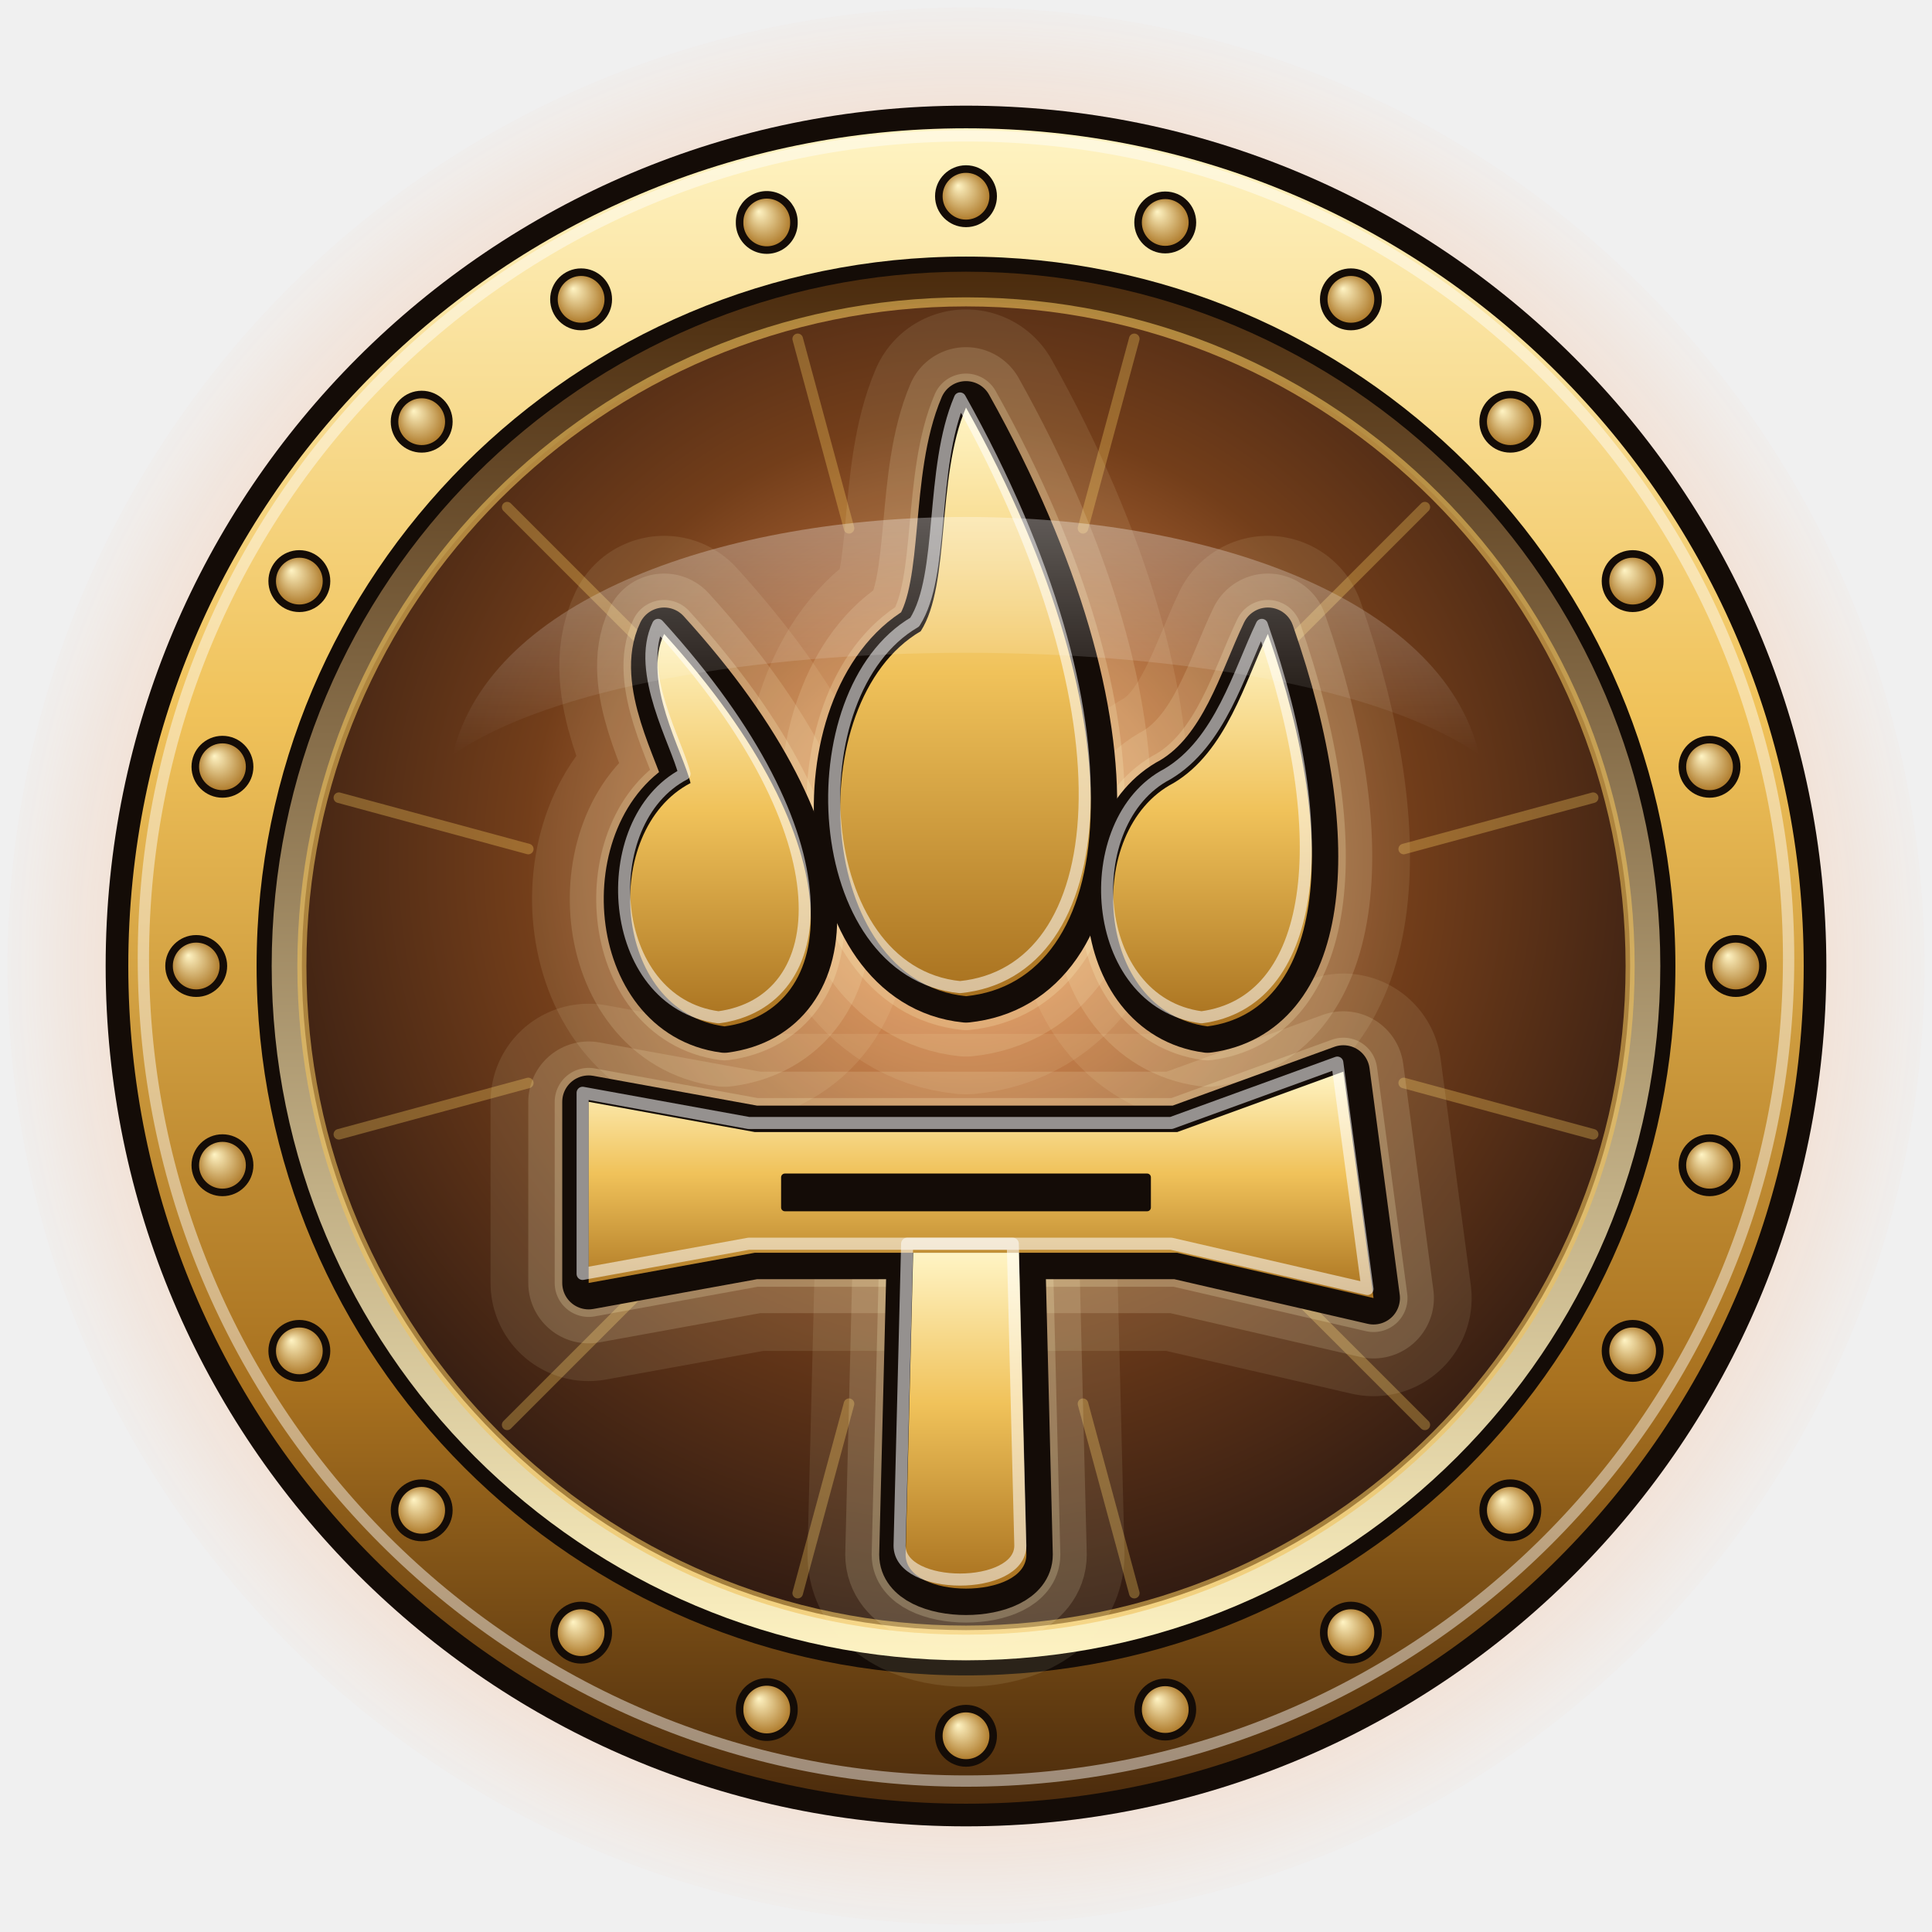
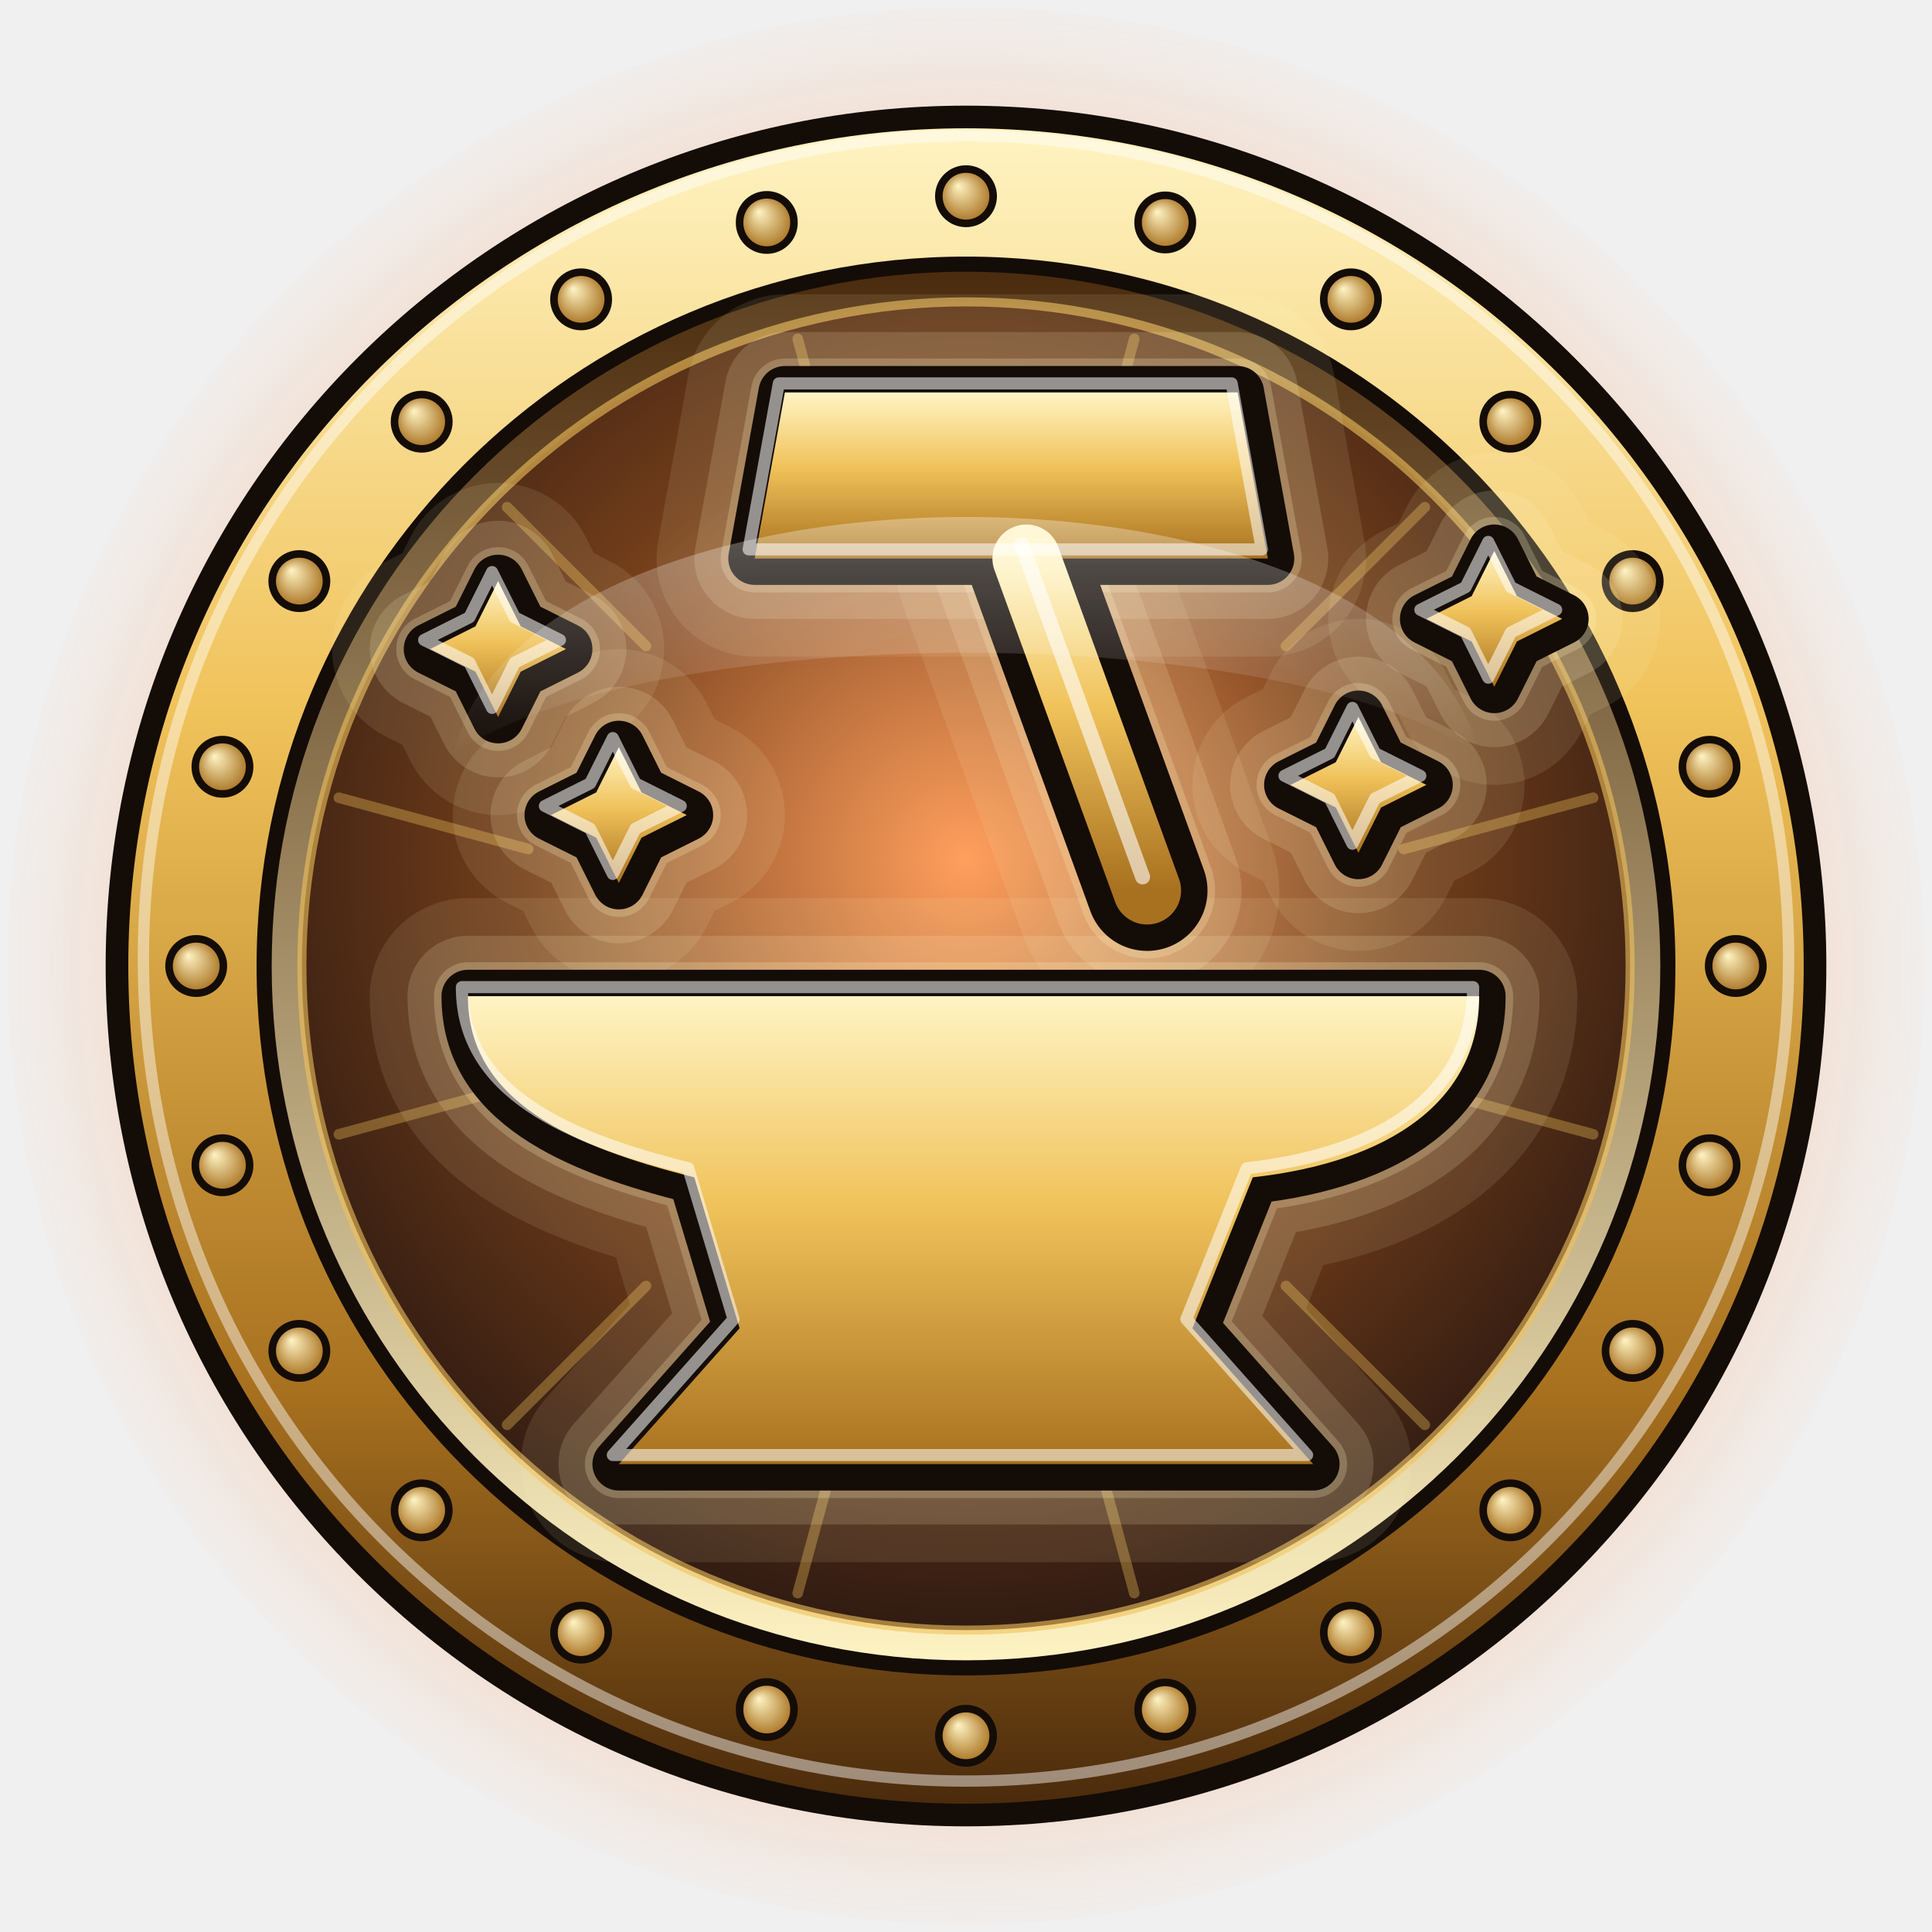
<svg xmlns="http://www.w3.org/2000/svg" width="256" height="256" viewBox="0 0 256 256">
  <defs>
    <radialGradient id="g_svarog_r1" cx="0.5" cy="0.5" r="0.5">
      <stop offset="0.62" stop-color="#ffd0b0" stop-opacity="0.55" />
      <stop offset="0.8" stop-color="#ff8a3a" stop-opacity="0.22" />
      <stop offset="1" stop-color="#ff8a3a" stop-opacity="0" />
    </radialGradient>
    <linearGradient id="g_svarog_l2" x1="0" y1="0" x2="0" y2="1">
      <stop offset="0" stop-color="#fff4c4" stop-opacity="1" />
      <stop offset="0.35" stop-color="#f0c25a" stop-opacity="1" />
      <stop offset="0.75" stop-color="#a8711f" stop-opacity="1" />
      <stop offset="1" stop-color="#4a2a0c" stop-opacity="1" />
    </linearGradient>
    <radialGradient id="g_svarog_r3" cx="0.5" cy="0.5" r="0.5" fx="0.35" fy="0.3">
      <stop offset="0" stop-color="#fff4c4" stop-opacity="1" />
      <stop offset="1" stop-color="#a8711f" stop-opacity="1" />
    </radialGradient>
    <radialGradient id="g_svarog_r4" cx="0.5" cy="0.5" r="0.5" fx="0.35" fy="0.3">
      <stop offset="0" stop-color="#fff4c4" stop-opacity="1" />
      <stop offset="1" stop-color="#a8711f" stop-opacity="1" />
    </radialGradient>
    <radialGradient id="g_svarog_r5" cx="0.5" cy="0.5" r="0.5" fx="0.35" fy="0.3">
      <stop offset="0" stop-color="#fff4c4" stop-opacity="1" />
      <stop offset="1" stop-color="#a8711f" stop-opacity="1" />
    </radialGradient>
    <radialGradient id="g_svarog_r6" cx="0.5" cy="0.5" r="0.5" fx="0.35" fy="0.3">
      <stop offset="0" stop-color="#fff4c4" stop-opacity="1" />
      <stop offset="1" stop-color="#a8711f" stop-opacity="1" />
    </radialGradient>
    <radialGradient id="g_svarog_r7" cx="0.5" cy="0.5" r="0.5" fx="0.35" fy="0.3">
      <stop offset="0" stop-color="#fff4c4" stop-opacity="1" />
      <stop offset="1" stop-color="#a8711f" stop-opacity="1" />
    </radialGradient>
    <radialGradient id="g_svarog_r8" cx="0.5" cy="0.5" r="0.5" fx="0.35" fy="0.3">
      <stop offset="0" stop-color="#fff4c4" stop-opacity="1" />
      <stop offset="1" stop-color="#a8711f" stop-opacity="1" />
    </radialGradient>
    <radialGradient id="g_svarog_r9" cx="0.5" cy="0.5" r="0.5" fx="0.35" fy="0.3">
      <stop offset="0" stop-color="#fff4c4" stop-opacity="1" />
      <stop offset="1" stop-color="#a8711f" stop-opacity="1" />
    </radialGradient>
    <radialGradient id="g_svarog_r10" cx="0.5" cy="0.5" r="0.5" fx="0.35" fy="0.3">
      <stop offset="0" stop-color="#fff4c4" stop-opacity="1" />
      <stop offset="1" stop-color="#a8711f" stop-opacity="1" />
    </radialGradient>
    <radialGradient id="g_svarog_r11" cx="0.5" cy="0.5" r="0.5" fx="0.35" fy="0.3">
      <stop offset="0" stop-color="#fff4c4" stop-opacity="1" />
      <stop offset="1" stop-color="#a8711f" stop-opacity="1" />
    </radialGradient>
    <radialGradient id="g_svarog_r12" cx="0.5" cy="0.5" r="0.5" fx="0.35" fy="0.3">
      <stop offset="0" stop-color="#fff4c4" stop-opacity="1" />
      <stop offset="1" stop-color="#a8711f" stop-opacity="1" />
    </radialGradient>
    <radialGradient id="g_svarog_r13" cx="0.5" cy="0.5" r="0.5" fx="0.35" fy="0.3">
      <stop offset="0" stop-color="#fff4c4" stop-opacity="1" />
      <stop offset="1" stop-color="#a8711f" stop-opacity="1" />
    </radialGradient>
    <radialGradient id="g_svarog_r14" cx="0.5" cy="0.5" r="0.5" fx="0.35" fy="0.3">
      <stop offset="0" stop-color="#fff4c4" stop-opacity="1" />
      <stop offset="1" stop-color="#a8711f" stop-opacity="1" />
    </radialGradient>
    <radialGradient id="g_svarog_r15" cx="0.5" cy="0.5" r="0.5" fx="0.35" fy="0.3">
      <stop offset="0" stop-color="#fff4c4" stop-opacity="1" />
      <stop offset="1" stop-color="#a8711f" stop-opacity="1" />
    </radialGradient>
    <radialGradient id="g_svarog_r16" cx="0.5" cy="0.5" r="0.5" fx="0.35" fy="0.3">
      <stop offset="0" stop-color="#fff4c4" stop-opacity="1" />
      <stop offset="1" stop-color="#a8711f" stop-opacity="1" />
    </radialGradient>
    <radialGradient id="g_svarog_r17" cx="0.5" cy="0.5" r="0.5" fx="0.35" fy="0.3">
      <stop offset="0" stop-color="#fff4c4" stop-opacity="1" />
      <stop offset="1" stop-color="#a8711f" stop-opacity="1" />
    </radialGradient>
    <radialGradient id="g_svarog_r18" cx="0.5" cy="0.5" r="0.5" fx="0.35" fy="0.3">
      <stop offset="0" stop-color="#fff4c4" stop-opacity="1" />
      <stop offset="1" stop-color="#a8711f" stop-opacity="1" />
    </radialGradient>
    <radialGradient id="g_svarog_r19" cx="0.5" cy="0.5" r="0.5" fx="0.35" fy="0.3">
      <stop offset="0" stop-color="#fff4c4" stop-opacity="1" />
      <stop offset="1" stop-color="#a8711f" stop-opacity="1" />
    </radialGradient>
    <radialGradient id="g_svarog_r20" cx="0.5" cy="0.5" r="0.5" fx="0.35" fy="0.3">
      <stop offset="0" stop-color="#fff4c4" stop-opacity="1" />
      <stop offset="1" stop-color="#a8711f" stop-opacity="1" />
    </radialGradient>
    <radialGradient id="g_svarog_r21" cx="0.5" cy="0.5" r="0.5" fx="0.35" fy="0.3">
      <stop offset="0" stop-color="#fff4c4" stop-opacity="1" />
      <stop offset="1" stop-color="#a8711f" stop-opacity="1" />
    </radialGradient>
    <radialGradient id="g_svarog_r22" cx="0.5" cy="0.5" r="0.5" fx="0.35" fy="0.3">
      <stop offset="0" stop-color="#fff4c4" stop-opacity="1" />
      <stop offset="1" stop-color="#a8711f" stop-opacity="1" />
    </radialGradient>
    <radialGradient id="g_svarog_r23" cx="0.5" cy="0.5" r="0.5" fx="0.35" fy="0.3">
      <stop offset="0" stop-color="#fff4c4" stop-opacity="1" />
      <stop offset="1" stop-color="#a8711f" stop-opacity="1" />
    </radialGradient>
    <radialGradient id="g_svarog_r24" cx="0.5" cy="0.5" r="0.5" fx="0.35" fy="0.3">
      <stop offset="0" stop-color="#fff4c4" stop-opacity="1" />
      <stop offset="1" stop-color="#a8711f" stop-opacity="1" />
    </radialGradient>
    <radialGradient id="g_svarog_r25" cx="0.5" cy="0.5" r="0.5" fx="0.35" fy="0.3">
      <stop offset="0" stop-color="#fff4c4" stop-opacity="1" />
      <stop offset="1" stop-color="#a8711f" stop-opacity="1" />
    </radialGradient>
    <radialGradient id="g_svarog_r26" cx="0.5" cy="0.5" r="0.5" fx="0.35" fy="0.3">
      <stop offset="0" stop-color="#fff4c4" stop-opacity="1" />
      <stop offset="1" stop-color="#a8711f" stop-opacity="1" />
    </radialGradient>
    <linearGradient id="g_svarog_l27" x1="0" y1="0" x2="0" y2="1">
      <stop offset="0" stop-color="#4a2a0c" stop-opacity="1" />
      <stop offset="1" stop-color="#fff4c4" stop-opacity="1" />
    </linearGradient>
    <radialGradient id="g_svarog_r28" cx="0.5" cy="0.42" r="0.6">
      <stop offset="0" stop-color="#ff9f5d" stop-opacity="1" />
      <stop offset="0.55" stop-color="#733e1a" stop-opacity="1" />
      <stop offset="1" stop-color="#2b1811" stop-opacity="1" />
    </radialGradient>
    <linearGradient id="g_svarog_l29" x1="0" y1="0" x2="0" y2="1">
      <stop offset="0" stop-color="#fff4c4" stop-opacity="1" />
      <stop offset="0.45" stop-color="#f0c25a" stop-opacity="1" />
      <stop offset="1" stop-color="#a8711f" stop-opacity="1" />
    </linearGradient>
    <linearGradient id="g_svarog_l30" x1="0" y1="0" x2="0" y2="1">
      <stop offset="0" stop-color="#ffffff" stop-opacity="0.32" />
      <stop offset="1" stop-color="#ffffff" stop-opacity="0" />
    </linearGradient>
  </defs>
  <path d="M1 128A127 127 0 1 0 255 128A127 127 0 1 0 1 128Z" fill="url(#g_svarog_r1)" stroke="none" stroke-width="0" stroke-linecap="round" stroke-linejoin="round" opacity="1" />
  <path d="M14 128A114 114 0 1 0 242 128A114 114 0 1 0 14 128Z" fill="#140c07" stroke="none" stroke-width="0" stroke-linecap="round" stroke-linejoin="round" opacity="1" />
  <path d="M17 128A111 111 0 1 0 239 128A111 111 0 1 0 17 128Z" fill="url(#g_svarog_l2)" stroke="none" stroke-width="0" stroke-linecap="round" stroke-linejoin="round" opacity="1" />
  <path d="M19 128A109 109 0 1 0 237 128A109 109 0 1 0 19 128Z" fill="none" stroke="#ffffff" stroke-width="1.5" stroke-linecap="round" stroke-linejoin="round" opacity="0.45" transform="translate(0 -1)" />
  <path d="M226.4 128A3.6 3.6 0 1 0 233.6 128A3.6 3.6 0 1 0 226.4 128Z" fill="url(#g_svarog_r3)" stroke="#140c07" stroke-width="1" stroke-linecap="round" stroke-linejoin="round" opacity="1" />
  <path d="M222.924 154.4A3.6 3.6 0 1 0 230.124 154.4A3.6 3.6 0 1 0 222.924 154.4Z" fill="url(#g_svarog_r4)" stroke="#140c07" stroke-width="1" stroke-linecap="round" stroke-linejoin="round" opacity="1" />
  <path d="M212.735 179A3.6 3.6 0 1 0 219.935 179A3.6 3.6 0 1 0 212.735 179Z" fill="url(#g_svarog_r5)" stroke="#140c07" stroke-width="1" stroke-linecap="round" stroke-linejoin="round" opacity="1" />
  <path d="M196.525 200.125A3.6 3.6 0 1 0 203.725 200.125A3.6 3.6 0 1 0 196.525 200.125Z" fill="url(#g_svarog_r6)" stroke="#140c07" stroke-width="1" stroke-linecap="round" stroke-linejoin="round" opacity="1" />
  <path d="M175.4 216.335A3.6 3.6 0 1 0 182.6 216.335A3.6 3.6 0 1 0 175.4 216.335Z" fill="url(#g_svarog_r7)" stroke="#140c07" stroke-width="1" stroke-linecap="round" stroke-linejoin="round" opacity="1" />
  <path d="M150.8 226.524A3.6 3.6 0 1 0 158 226.524A3.6 3.6 0 1 0 150.8 226.524Z" fill="url(#g_svarog_r8)" stroke="#140c07" stroke-width="1" stroke-linecap="round" stroke-linejoin="round" opacity="1" />
  <path d="M124.4 230A3.6 3.6 0 1 0 131.6 230A3.6 3.6 0 1 0 124.4 230Z" fill="url(#g_svarog_r9)" stroke="#140c07" stroke-width="1" stroke-linecap="round" stroke-linejoin="round" opacity="1" />
  <path d="M98.001 226.524A3.6 3.6 0 1 0 105.2 226.524A3.6 3.6 0 1 0 98.001 226.524Z" fill="url(#g_svarog_r10)" stroke="#140c07" stroke-width="1" stroke-linecap="round" stroke-linejoin="round" opacity="1" />
  <path d="M73.4 216.335A3.6 3.6 0 1 0 80.6 216.335A3.6 3.6 0 1 0 73.4 216.335Z" fill="url(#g_svarog_r11)" stroke="#140c07" stroke-width="1" stroke-linecap="round" stroke-linejoin="round" opacity="1" />
  <path d="M52.275 200.125A3.6 3.6 0 1 0 59.475 200.125A3.6 3.6 0 1 0 52.275 200.125Z" fill="url(#g_svarog_r12)" stroke="#140c07" stroke-width="1" stroke-linecap="round" stroke-linejoin="round" opacity="1" />
  <path d="M36.065 179A3.6 3.6 0 1 0 43.265 179A3.6 3.6 0 1 0 36.065 179Z" fill="url(#g_svarog_r13)" stroke="#140c07" stroke-width="1" stroke-linecap="round" stroke-linejoin="round" opacity="1" />
  <path d="M25.876 154.4A3.6 3.6 0 1 0 33.076 154.4A3.6 3.6 0 1 0 25.876 154.4Z" fill="url(#g_svarog_r14)" stroke="#140c07" stroke-width="1" stroke-linecap="round" stroke-linejoin="round" opacity="1" />
  <path d="M22.4 128A3.6 3.6 0 1 0 29.6 128A3.6 3.6 0 1 0 22.4 128Z" fill="url(#g_svarog_r15)" stroke="#140c07" stroke-width="1" stroke-linecap="round" stroke-linejoin="round" opacity="1" />
  <path d="M25.876 101.6A3.6 3.6 0 1 0 33.076 101.6A3.6 3.6 0 1 0 25.876 101.6Z" fill="url(#g_svarog_r16)" stroke="#140c07" stroke-width="1" stroke-linecap="round" stroke-linejoin="round" opacity="1" />
  <path d="M36.065 77A3.6 3.6 0 1 0 43.265 77A3.6 3.6 0 1 0 36.065 77Z" fill="url(#g_svarog_r17)" stroke="#140c07" stroke-width="1" stroke-linecap="round" stroke-linejoin="round" opacity="1" />
  <path d="M52.275 55.875A3.6 3.6 0 1 0 59.475 55.875A3.6 3.6 0 1 0 52.275 55.875Z" fill="url(#g_svarog_r18)" stroke="#140c07" stroke-width="1" stroke-linecap="round" stroke-linejoin="round" opacity="1" />
  <path d="M73.4 39.665A3.6 3.6 0 1 0 80.6 39.665A3.6 3.6 0 1 0 73.4 39.665Z" fill="url(#g_svarog_r19)" stroke="#140c07" stroke-width="1" stroke-linecap="round" stroke-linejoin="round" opacity="1" />
  <path d="M98.001 29.476A3.6 3.6 0 1 0 105.2 29.476A3.6 3.6 0 1 0 98.001 29.476Z" fill="url(#g_svarog_r20)" stroke="#140c07" stroke-width="1" stroke-linecap="round" stroke-linejoin="round" opacity="1" />
  <path d="M124.4 26A3.6 3.6 0 1 0 131.6 26A3.6 3.6 0 1 0 124.4 26Z" fill="url(#g_svarog_r21)" stroke="#140c07" stroke-width="1" stroke-linecap="round" stroke-linejoin="round" opacity="1" />
  <path d="M150.8 29.476A3.6 3.6 0 1 0 158 29.476A3.6 3.6 0 1 0 150.8 29.476Z" fill="url(#g_svarog_r22)" stroke="#140c07" stroke-width="1" stroke-linecap="round" stroke-linejoin="round" opacity="1" />
  <path d="M175.4 39.665A3.6 3.6 0 1 0 182.6 39.665A3.6 3.6 0 1 0 175.4 39.665Z" fill="url(#g_svarog_r23)" stroke="#140c07" stroke-width="1" stroke-linecap="round" stroke-linejoin="round" opacity="1" />
  <path d="M196.525 55.875A3.6 3.6 0 1 0 203.725 55.875A3.6 3.6 0 1 0 196.525 55.875Z" fill="url(#g_svarog_r24)" stroke="#140c07" stroke-width="1" stroke-linecap="round" stroke-linejoin="round" opacity="1" />
  <path d="M212.735 77A3.6 3.6 0 1 0 219.935 77A3.6 3.6 0 1 0 212.735 77Z" fill="url(#g_svarog_r25)" stroke="#140c07" stroke-width="1" stroke-linecap="round" stroke-linejoin="round" opacity="1" />
  <path d="M222.924 101.6A3.6 3.6 0 1 0 230.124 101.6A3.6 3.6 0 1 0 222.924 101.6Z" fill="url(#g_svarog_r26)" stroke="#140c07" stroke-width="1" stroke-linecap="round" stroke-linejoin="round" opacity="1" />
  <path d="M34 128A94 94 0 1 0 222 128A94 94 0 1 0 34 128Z" fill="#140c07" stroke="none" stroke-width="0" stroke-linecap="round" stroke-linejoin="round" opacity="1" />
  <path d="M36 128A92 92 0 1 0 220 128A92 92 0 1 0 36 128Z" fill="url(#g_svarog_l27)" stroke="none" stroke-width="0" stroke-linecap="round" stroke-linejoin="round" opacity="1" />
  <path d="M40 128A88 88 0 1 0 216 128A88 88 0 1 0 40 128Z" fill="url(#g_svarog_r28)" stroke="none" stroke-width="0" stroke-linecap="round" stroke-linejoin="round" opacity="1" />
  <path d="M186.0 143.5 L211.1 150.3" fill="none" stroke="#f0c25a" stroke-width="1.4" stroke-linecap="round" stroke-linejoin="round" opacity="0.35" />
  <path d="M170.4 170.4 L188.8 188.8" fill="none" stroke="#f0c25a" stroke-width="1.4" stroke-linecap="round" stroke-linejoin="round" opacity="0.35" />
  <path d="M143.5 186.0 L150.3 211.1" fill="none" stroke="#f0c25a" stroke-width="1.4" stroke-linecap="round" stroke-linejoin="round" opacity="0.35" />
  <path d="M112.5 186.0 L105.7 211.1" fill="none" stroke="#f0c25a" stroke-width="1.4" stroke-linecap="round" stroke-linejoin="round" opacity="0.35" />
  <path d="M85.6 170.4 L67.2 188.8" fill="none" stroke="#f0c25a" stroke-width="1.4" stroke-linecap="round" stroke-linejoin="round" opacity="0.35" />
  <path d="M70.0 143.5 L44.9 150.3" fill="none" stroke="#f0c25a" stroke-width="1.4" stroke-linecap="round" stroke-linejoin="round" opacity="0.35" />
  <path d="M70.0 112.5 L44.9 105.7" fill="none" stroke="#f0c25a" stroke-width="1.4" stroke-linecap="round" stroke-linejoin="round" opacity="0.35" />
  <path d="M85.6 85.6 L67.2 67.2" fill="none" stroke="#f0c25a" stroke-width="1.4" stroke-linecap="round" stroke-linejoin="round" opacity="0.35" />
  <path d="M112.5 70.0 L105.7 44.9" fill="none" stroke="#f0c25a" stroke-width="1.4" stroke-linecap="round" stroke-linejoin="round" opacity="0.35" />
  <path d="M143.5 70.0 L150.3 44.9" fill="none" stroke="#f0c25a" stroke-width="1.4" stroke-linecap="round" stroke-linejoin="round" opacity="0.35" />
  <path d="M170.4 85.6 L188.8 67.2" fill="none" stroke="#f0c25a" stroke-width="1.4" stroke-linecap="round" stroke-linejoin="round" opacity="0.35" />
  <path d="M186.0 112.5 L211.1 105.7" fill="none" stroke="#f0c25a" stroke-width="1.4" stroke-linecap="round" stroke-linejoin="round" opacity="0.35" />
  <path d="M40 128A88 88 0 1 0 216 128A88 88 0 1 0 40 128Z" fill="none" stroke="#f0c25a" stroke-width="1.2" stroke-linecap="round" stroke-linejoin="round" opacity="0.6" />
-   <path d="M128 132 C108 130 106 93 122 83.64 C126 77.4 124 63.36 128 54 C152 96.9 148 130 128 132Z" fill="none" stroke="#fff4c4" stroke-width="26" stroke-linecap="round" stroke-linejoin="round" opacity="0.1" />
-   <path d="M96 136 C81 134 79.5 110 91.5 103.76 C90.5 99.6 85 90.24 88 84 C114 112.6 111 134 96 136Z" fill="none" stroke="#fff4c4" stroke-width="26" stroke-linecap="round" stroke-linejoin="round" opacity="0.1" />
-   <path d="M160 136 C145 134 143.5 110 155.5 103.76 C162.5 99.6 165 90.24 168 84 C178 112.6 175 134 160 136Z" fill="none" stroke="#fff4c4" stroke-width="26" stroke-linecap="round" stroke-linejoin="round" opacity="0.1" />
-   <path d="M78 146 L100 150 L156 150 L178 142 L182 172 L156 166 L100 166 L78 170Z" fill="none" stroke="#fff4c4" stroke-width="26" stroke-linecap="round" stroke-linejoin="round" opacity="0.1" />
-   <path d="M121 166 L135 166 L136 206 C136 212 120 212 120 206Z" fill="none" stroke="#fff4c4" stroke-width="26" stroke-linecap="round" stroke-linejoin="round" opacity="0.1" />
-   <path d="M128 132 C108 130 106 93 122 83.64 C126 77.4 124 63.36 128 54 C152 96.9 148 130 128 132Z" fill="none" stroke="#fff4c4" stroke-width="16" stroke-linecap="round" stroke-linejoin="round" opacity="0.16" />
-   <path d="M96 136 C81 134 79.5 110 91.5 103.76 C90.5 99.6 85 90.24 88 84 C114 112.6 111 134 96 136Z" fill="none" stroke="#fff4c4" stroke-width="16" stroke-linecap="round" stroke-linejoin="round" opacity="0.16" />
-   <path d="M160 136 C145 134 143.5 110 155.5 103.76 C162.5 99.6 165 90.24 168 84 C178 112.6 175 134 160 136Z" fill="none" stroke="#fff4c4" stroke-width="16" stroke-linecap="round" stroke-linejoin="round" opacity="0.16" />
-   <path d="M78 146 L100 150 L156 150 L178 142 L182 172 L156 166 L100 166 L78 170Z" fill="none" stroke="#fff4c4" stroke-width="16" stroke-linecap="round" stroke-linejoin="round" opacity="0.16" />
-   <path d="M121 166 L135 166 L136 206 C136 212 120 212 120 206Z" fill="none" stroke="#fff4c4" stroke-width="16" stroke-linecap="round" stroke-linejoin="round" opacity="0.16" />
-   <path d="M128 132 C108 130 106 93 122 83.64 C126 77.4 124 63.36 128 54 C152 96.9 148 130 128 132Z" fill="none" stroke="#fff4c4" stroke-width="9" stroke-linecap="round" stroke-linejoin="round" opacity="0.22" />
-   <path d="M96 136 C81 134 79.5 110 91.5 103.76 C90.5 99.6 85 90.24 88 84 C114 112.6 111 134 96 136Z" fill="none" stroke="#fff4c4" stroke-width="9" stroke-linecap="round" stroke-linejoin="round" opacity="0.22" />
-   <path d="M160 136 C145 134 143.5 110 155.5 103.76 C162.5 99.6 165 90.24 168 84 C178 112.6 175 134 160 136Z" fill="none" stroke="#fff4c4" stroke-width="9" stroke-linecap="round" stroke-linejoin="round" opacity="0.22" />
-   <path d="M78 146 L100 150 L156 150 L178 142 L182 172 L156 166 L100 166 L78 170Z" fill="none" stroke="#fff4c4" stroke-width="9" stroke-linecap="round" stroke-linejoin="round" opacity="0.22" />
-   <path d="M121 166 L135 166 L136 206 C136 212 120 212 120 206Z" fill="none" stroke="#fff4c4" stroke-width="9" stroke-linecap="round" stroke-linejoin="round" opacity="0.22" />
-   <path d="M128 132 C108 130 106 93 122 83.64 C126 77.4 124 63.36 128 54 C152 96.9 148 130 128 132Z" fill="#140c07" stroke="#140c07" stroke-width="7" stroke-linecap="round" stroke-linejoin="round" opacity="1" />
-   <path d="M96 136 C81 134 79.5 110 91.5 103.76 C90.5 99.6 85 90.24 88 84 C114 112.6 111 134 96 136Z" fill="#140c07" stroke="#140c07" stroke-width="7" stroke-linecap="round" stroke-linejoin="round" opacity="1" />
-   <path d="M160 136 C145 134 143.5 110 155.5 103.76 C162.5 99.6 165 90.24 168 84 C178 112.6 175 134 160 136Z" fill="#140c07" stroke="#140c07" stroke-width="7" stroke-linecap="round" stroke-linejoin="round" opacity="1" />
-   <path d="M78 146 L100 150 L156 150 L178 142 L182 172 L156 166 L100 166 L78 170Z" fill="#140c07" stroke="#140c07" stroke-width="7" stroke-linecap="round" stroke-linejoin="round" opacity="1" />
-   <path d="M121 166 L135 166 L136 206 C136 212 120 212 120 206Z" fill="#140c07" stroke="#140c07" stroke-width="7" stroke-linecap="round" stroke-linejoin="round" opacity="1" />
-   <path d="M128 132 C108 130 106 93 122 83.64 C126 77.4 124 63.36 128 54 C152 96.9 148 130 128 132Z" fill="url(#g_svarog_l29)" stroke="none" stroke-width="0" stroke-linecap="round" stroke-linejoin="round" opacity="1" />
-   <path d="M96 136 C81 134 79.5 110 91.5 103.76 C90.5 99.6 85 90.24 88 84 C114 112.6 111 134 96 136Z" fill="url(#g_svarog_l29)" stroke="none" stroke-width="0" stroke-linecap="round" stroke-linejoin="round" opacity="1" />
-   <path d="M160 136 C145 134 143.5 110 155.5 103.76 C162.5 99.6 165 90.24 168 84 C178 112.6 175 134 160 136Z" fill="url(#g_svarog_l29)" stroke="none" stroke-width="0" stroke-linecap="round" stroke-linejoin="round" opacity="1" />
-   <path d="M78 146 L100 150 L156 150 L178 142 L182 172 L156 166 L100 166 L78 170Z" fill="url(#g_svarog_l29)" stroke="none" stroke-width="0" stroke-linecap="round" stroke-linejoin="round" opacity="1" />
-   <path d="M121 166 L135 166 L136 206 C136 212 120 212 120 206Z" fill="url(#g_svarog_l29)" stroke="none" stroke-width="0" stroke-linecap="round" stroke-linejoin="round" opacity="1" />
-   <path d="M128 132 C108 130 106 93 122 83.64 C126 77.4 124 63.36 128 54 C152 96.9 148 130 128 132Z" fill="none" stroke="#ffffff" stroke-width="1.6" stroke-linecap="round" stroke-linejoin="round" opacity="0.55" transform="translate(-0.8 -1.2)" />
-   <path d="M96 136 C81 134 79.5 110 91.5 103.76 C90.5 99.6 85 90.24 88 84 C114 112.6 111 134 96 136Z" fill="none" stroke="#ffffff" stroke-width="1.6" stroke-linecap="round" stroke-linejoin="round" opacity="0.55" transform="translate(-0.8 -1.2)" />
-   <path d="M160 136 C145 134 143.5 110 155.5 103.76 C162.5 99.6 165 90.24 168 84 C178 112.6 175 134 160 136Z" fill="none" stroke="#ffffff" stroke-width="1.6" stroke-linecap="round" stroke-linejoin="round" opacity="0.55" transform="translate(-0.8 -1.2)" />
-   <path d="M78 146 L100 150 L156 150 L178 142 L182 172 L156 166 L100 166 L78 170Z" fill="none" stroke="#ffffff" stroke-width="1.6" stroke-linecap="round" stroke-linejoin="round" opacity="0.55" transform="translate(-0.8 -1.2)" />
-   <path d="M121 166 L135 166 L136 206 C136 212 120 212 120 206Z" fill="none" stroke="#ffffff" stroke-width="1.6" stroke-linecap="round" stroke-linejoin="round" opacity="0.55" transform="translate(-0.8 -1.2)" />
-   <path d="M104 156 L152 156 L152 160 L104 160Z" fill="#140c07" stroke="#140c07" stroke-width="1" stroke-linecap="round" stroke-linejoin="round" opacity="1" />
+   <path d="M62 132 L196 132 C196 146 184 154 166 156 L158 176 L174 194 L82 194 L98 176 L92 156 C76 152 62 146 62 132Z" fill="none" stroke="#fff4c4" stroke-width="26" stroke-linecap="round" stroke-linejoin="round" opacity="0.1" />
+   <path d="M104 52 L164 52 L168 74 L100 74Z" fill="none" stroke="#fff4c4" stroke-width="26" stroke-linecap="round" stroke-linejoin="round" opacity="0.1" />
+   <path d="M136 74 L152 118" fill="none" stroke="#fff4c4" stroke-width="35" stroke-linecap="round" stroke-linejoin="round" opacity="0.1" />
+   <path d="M82.0 99.0 L85.0 105.0 L91.0 108.0 L85.0 111.0 L82.0 117.0 L79.0 111.0 L73.0 108.0 L79.0 105.0Z" fill="none" stroke="#fff4c4" stroke-width="26" stroke-linecap="round" stroke-linejoin="round" opacity="0.1" />
+   <path d="M180.0 95.0 L183.0 101.0 L189.0 104.0 L183.0 107.0 L180.0 113.0 L177.0 107.0 L171.0 104.0 L177.0 101.0Z" fill="none" stroke="#fff4c4" stroke-width="26" stroke-linecap="round" stroke-linejoin="round" opacity="0.1" />
+   <path d="M198.0 73.0 L201.0 79.0 L207.0 82.0 L201.0 85.0 L198.0 91.0 L195.0 85.0 L189.0 82.0 L195.0 79.0Z" fill="none" stroke="#fff4c4" stroke-width="26" stroke-linecap="round" stroke-linejoin="round" opacity="0.1" />
+   <path d="M66.0 77.0 L69.0 83.0 L75.0 86.0 L69.0 89.0 L66.0 95.0 L63.0 89.0 L57.0 86.0 L63.0 83.0Z" fill="none" stroke="#fff4c4" stroke-width="26" stroke-linecap="round" stroke-linejoin="round" opacity="0.1" />
+   <path d="M62 132 L196 132 C196 146 184 154 166 156 L158 176 L174 194 L82 194 L98 176 L92 156 C76 152 62 146 62 132Z" fill="none" stroke="#fff4c4" stroke-width="16" stroke-linecap="round" stroke-linejoin="round" opacity="0.16" />
+   <path d="M104 52 L164 52 L168 74 L100 74Z" fill="none" stroke="#fff4c4" stroke-width="16" stroke-linecap="round" stroke-linejoin="round" opacity="0.16" />
+   <path d="M136 74 L152 118" fill="none" stroke="#fff4c4" stroke-width="25" stroke-linecap="round" stroke-linejoin="round" opacity="0.16" />
+   <path d="M82.0 99.0 L85.0 105.0 L91.0 108.0 L85.0 111.0 L82.0 117.0 L79.0 111.0 L73.0 108.0 L79.0 105.0Z" fill="none" stroke="#fff4c4" stroke-width="16" stroke-linecap="round" stroke-linejoin="round" opacity="0.16" />
+   <path d="M180.0 95.0 L183.0 101.0 L189.0 104.0 L183.0 107.0 L180.0 113.0 L177.0 107.0 L171.0 104.0 L177.0 101.0Z" fill="none" stroke="#fff4c4" stroke-width="16" stroke-linecap="round" stroke-linejoin="round" opacity="0.16" />
+   <path d="M198.0 73.0 L201.0 79.0 L207.0 82.0 L201.0 85.0 L198.0 91.0 L195.0 85.0 L189.0 82.0 L195.0 79.0Z" fill="none" stroke="#fff4c4" stroke-width="16" stroke-linecap="round" stroke-linejoin="round" opacity="0.16" />
+   <path d="M66.0 77.0 L69.0 83.0 L75.0 86.0 L69.0 89.0 L66.0 95.0 L63.0 89.0 L57.0 86.0 L63.0 83.0Z" fill="none" stroke="#fff4c4" stroke-width="16" stroke-linecap="round" stroke-linejoin="round" opacity="0.16" />
+   <path d="M62 132 L196 132 C196 146 184 154 166 156 L158 176 L174 194 L82 194 L98 176 L92 156 C76 152 62 146 62 132Z" fill="none" stroke="#fff4c4" stroke-width="9" stroke-linecap="round" stroke-linejoin="round" opacity="0.22" />
+   <path d="M104 52 L164 52 L168 74 L100 74Z" fill="none" stroke="#fff4c4" stroke-width="9" stroke-linecap="round" stroke-linejoin="round" opacity="0.22" />
+   <path d="M136 74 L152 118" fill="none" stroke="#fff4c4" stroke-width="18" stroke-linecap="round" stroke-linejoin="round" opacity="0.22" />
+   <path d="M82.0 99.0 L85.0 105.0 L91.0 108.0 L85.0 111.0 L82.0 117.0 L79.0 111.0 L73.0 108.0 L79.0 105.0Z" fill="none" stroke="#fff4c4" stroke-width="9" stroke-linecap="round" stroke-linejoin="round" opacity="0.22" />
+   <path d="M180.0 95.0 L183.0 101.0 L189.0 104.0 L183.0 107.0 L180.0 113.0 L177.0 107.0 L171.0 104.0 L177.0 101.0Z" fill="none" stroke="#fff4c4" stroke-width="9" stroke-linecap="round" stroke-linejoin="round" opacity="0.22" />
+   <path d="M198.0 73.0 L201.0 79.0 L207.0 82.0 L201.0 85.0 L198.0 91.0 L195.0 85.0 L189.0 82.0 L195.0 79.0Z" fill="none" stroke="#fff4c4" stroke-width="9" stroke-linecap="round" stroke-linejoin="round" opacity="0.22" />
+   <path d="M66.0 77.0 L69.0 83.0 L75.0 86.0 L69.0 89.0 L66.0 95.0 L63.0 89.0 L57.0 86.0 L63.0 83.0Z" fill="none" stroke="#fff4c4" stroke-width="9" stroke-linecap="round" stroke-linejoin="round" opacity="0.22" />
+   <path d="M62 132 L196 132 C196 146 184 154 166 156 L158 176 L174 194 L82 194 L98 176 L92 156 C76 152 62 146 62 132Z" fill="#140c07" stroke="#140c07" stroke-width="7" stroke-linecap="round" stroke-linejoin="round" opacity="1" />
+   <path d="M104 52 L164 52 L168 74 L100 74Z" fill="#140c07" stroke="#140c07" stroke-width="7" stroke-linecap="round" stroke-linejoin="round" opacity="1" />
+   <path d="M136 74 L152 118" fill="none" stroke="#140c07" stroke-width="16" stroke-linecap="round" stroke-linejoin="round" opacity="1" />
+   <path d="M82.0 99.0 L85.0 105.0 L91.0 108.0 L85.0 111.0 L82.0 117.0 L79.0 111.0 L73.0 108.0 L79.0 105.0Z" fill="#140c07" stroke="#140c07" stroke-width="7" stroke-linecap="round" stroke-linejoin="round" opacity="1" />
+   <path d="M180.0 95.0 L183.0 101.0 L189.0 104.0 L183.0 107.0 L180.0 113.0 L177.0 107.0 L171.0 104.0 L177.0 101.0Z" fill="#140c07" stroke="#140c07" stroke-width="7" stroke-linecap="round" stroke-linejoin="round" opacity="1" />
+   <path d="M198.0 73.0 L201.0 79.0 L207.0 82.0 L201.0 85.0 L198.0 91.0 L195.0 85.0 L189.0 82.0 L195.0 79.0Z" fill="#140c07" stroke="#140c07" stroke-width="7" stroke-linecap="round" stroke-linejoin="round" opacity="1" />
+   <path d="M66.0 77.0 L69.0 83.0 L75.0 86.0 L69.0 89.0 L66.0 95.0 L63.0 89.0 L57.0 86.0 L63.0 83.0Z" fill="#140c07" stroke="#140c07" stroke-width="7" stroke-linecap="round" stroke-linejoin="round" opacity="1" />
+   <path d="M62 132 L196 132 C196 146 184 154 166 156 L158 176 L174 194 L82 194 L98 176 L92 156 C76 152 62 146 62 132Z" fill="url(#g_svarog_l29)" stroke="none" stroke-width="0" stroke-linecap="round" stroke-linejoin="round" opacity="1" />
+   <path d="M104 52 L164 52 L168 74 L100 74Z" fill="url(#g_svarog_l29)" stroke="none" stroke-width="0" stroke-linecap="round" stroke-linejoin="round" opacity="1" />
+   <path d="M136 74 L152 118" fill="none" stroke="url(#g_svarog_l29)" stroke-width="9" stroke-linecap="round" stroke-linejoin="round" opacity="1" />
+   <path d="M82.0 99.0 L85.0 105.0 L91.0 108.0 L85.0 111.0 L82.0 117.0 L79.0 111.0 L73.0 108.0 L79.0 105.0Z" fill="url(#g_svarog_l29)" stroke="none" stroke-width="0" stroke-linecap="round" stroke-linejoin="round" opacity="1" />
+   <path d="M180.0 95.0 L183.0 101.0 L189.0 104.0 L183.0 107.0 L180.0 113.0 L177.0 107.0 L171.0 104.0 L177.0 101.0Z" fill="url(#g_svarog_l29)" stroke="none" stroke-width="0" stroke-linecap="round" stroke-linejoin="round" opacity="1" />
+   <path d="M198.0 73.0 L201.0 79.0 L207.0 82.0 L201.0 85.0 L198.0 91.0 L195.0 85.0 L189.0 82.0 L195.0 79.0Z" fill="url(#g_svarog_l29)" stroke="none" stroke-width="0" stroke-linecap="round" stroke-linejoin="round" opacity="1" />
+   <path d="M66.0 77.0 L69.0 83.0 L75.0 86.0 L69.0 89.0 L66.0 95.0 L63.0 89.0 L57.0 86.0 L63.0 83.0Z" fill="url(#g_svarog_l29)" stroke="none" stroke-width="0" stroke-linecap="round" stroke-linejoin="round" opacity="1" />
+   <path d="M62 132 L196 132 C196 146 184 154 166 156 L158 176 L174 194 L82 194 L98 176 L92 156 C76 152 62 146 62 132Z" fill="none" stroke="#ffffff" stroke-width="1.6" stroke-linecap="round" stroke-linejoin="round" opacity="0.55" transform="translate(-0.8 -1.2)" />
+   <path d="M104 52 L164 52 L168 74 L100 74Z" fill="none" stroke="#ffffff" stroke-width="1.6" stroke-linecap="round" stroke-linejoin="round" opacity="0.55" transform="translate(-0.8 -1.2)" />
+   <path d="M136 74 L152 118" fill="none" stroke="#ffffff" stroke-width="1.98" stroke-linecap="round" stroke-linejoin="round" opacity="0.6" transform="translate(-0.6 -1.8)" />
+   <path d="M82.0 99.0 L85.0 105.0 L91.0 108.0 L85.0 111.0 L82.0 117.0 L79.0 111.0 L73.0 108.0 L79.0 105.0Z" fill="none" stroke="#ffffff" stroke-width="1.6" stroke-linecap="round" stroke-linejoin="round" opacity="0.55" transform="translate(-0.8 -1.2)" />
+   <path d="M180.0 95.0 L183.0 101.0 L189.0 104.0 L183.0 107.0 L180.0 113.0 L177.0 107.0 L171.0 104.0 L177.0 101.0Z" fill="none" stroke="#ffffff" stroke-width="1.6" stroke-linecap="round" stroke-linejoin="round" opacity="0.55" transform="translate(-0.8 -1.2)" />
+   <path d="M198.0 73.0 L201.0 79.0 L207.0 82.0 L201.0 85.0 L198.0 91.0 L195.0 85.0 L189.0 82.0 L195.0 79.0Z" fill="none" stroke="#ffffff" stroke-width="1.6" stroke-linecap="round" stroke-linejoin="round" opacity="0.55" transform="translate(-0.8 -1.2)" />
+   <path d="M66.0 77.0 L69.0 83.0 L75.0 86.0 L69.0 89.0 L66.0 95.0 L63.0 89.0 L57.0 86.0 L63.0 83.0Z" fill="none" stroke="#ffffff" stroke-width="1.6" stroke-linecap="round" stroke-linejoin="round" opacity="0.55" transform="translate(-0.8 -1.2)" />
  <path d="M60 100 C70 58 186 58 196 100 C170 82 86 82 60 100Z" fill="url(#g_svarog_l30)" stroke="none" stroke-width="0" stroke-linecap="round" stroke-linejoin="round" opacity="1" />
</svg>
